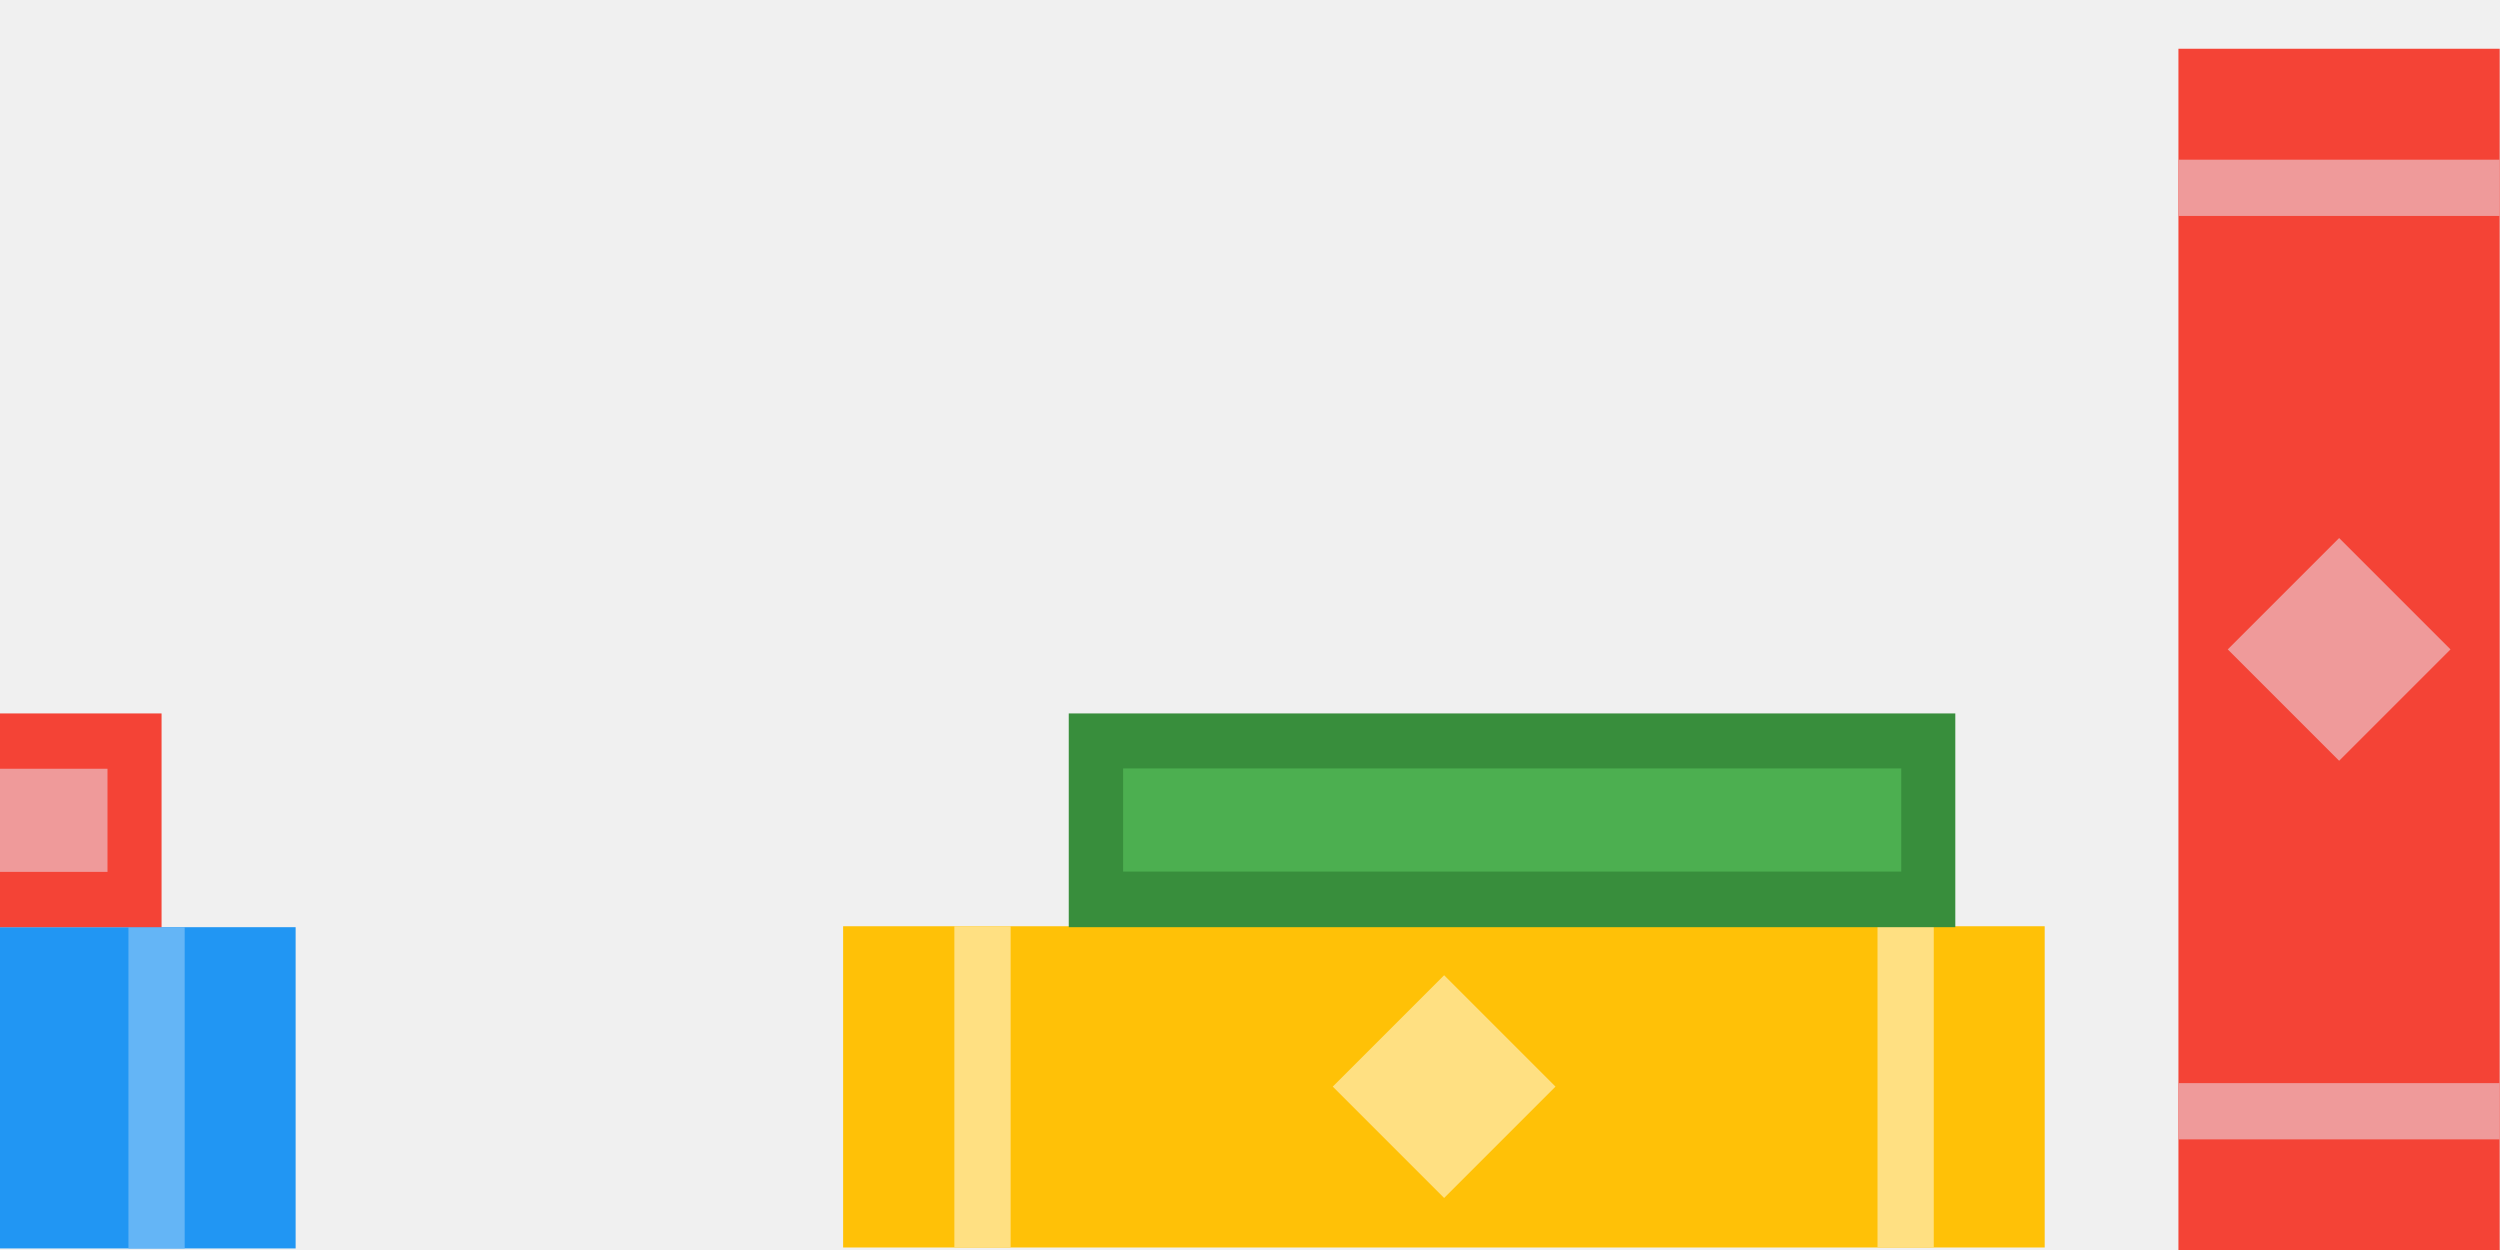
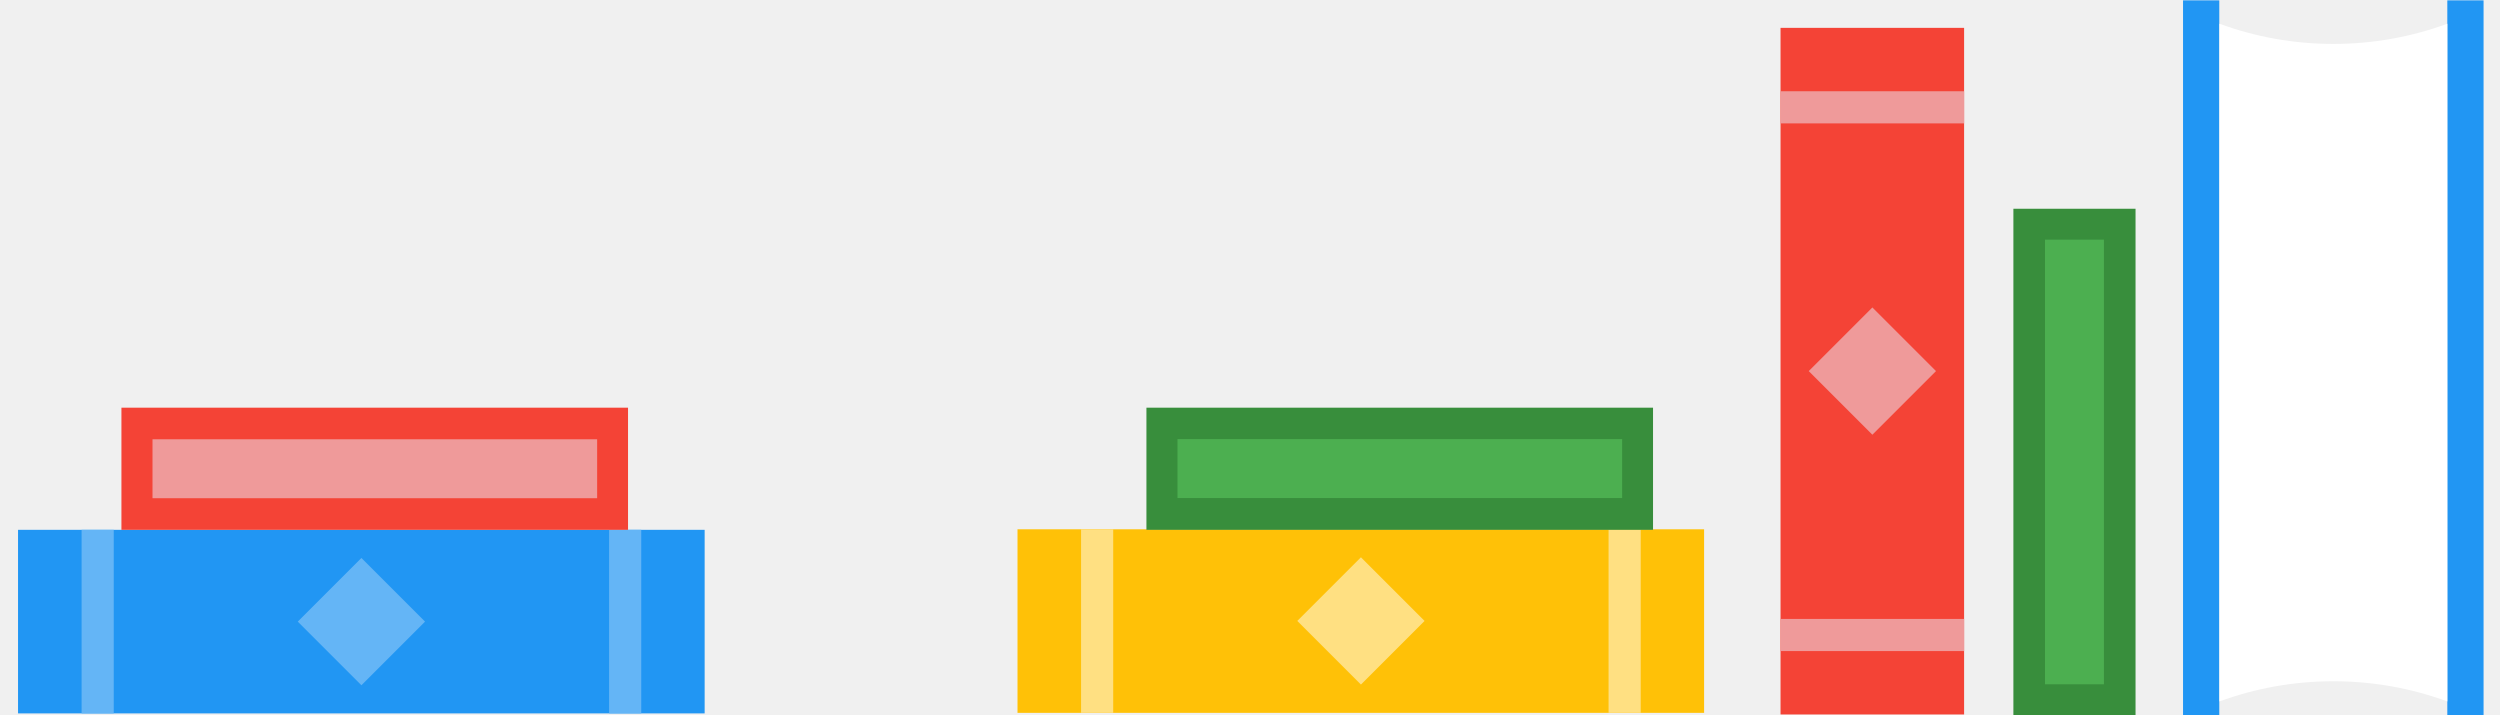
- <svg xmlns="http://www.w3.org/2000/svg" version="1.1" id="Layer_1" x="0px" y="0px" viewBox="0 0 800 400" enable-background="new 0 0 800 400" xml:space="preserve">
+ <svg xmlns="http://www.w3.org/2000/svg" version="1.1" id="Layer_1" x="0px" y="0px" viewBox="-300 0 1400 400" enable-background="new -300 0 1400 400" xml:space="preserve">
  <g>
    <g>
      <rect x="922.5" y="0.2" fill="#2196F3" width="20.3" height="401" />
      <rect x="1070.5" y="0.2" fill="#2196F3" width="20.3" height="401" />
      <path fill="#FFFFFF" d="M1006.7,24.6c-22.4,0-43.9-4-63.8-11.3v379.5c19.9-7.3,41.4-11.3,63.8-11.3c22.4,0,43.9,4,63.8,11.3V13.3    C1050.6,20.6,1029.1,24.6,1006.7,24.6z" />
    </g>
    <g>
      <rect x="697.1" y="15.6" fill="#F44336" width="102.8" height="384.5" />
      <g>
        <rect x="697.1" y="346.6" fill="#EF9A9A" width="102.8" height="18" />
        <rect x="697.1" y="51.1" fill="#EF9A9A" width="102.8" height="18" />
      </g>
      <rect x="723.2" y="182.6" transform="matrix(-0.7071 0.7071 -0.7071 -0.7071 1424.654 -174.4521)" fill="#EF9A9A" width="50.4" height="50.4" />
    </g>
    <g>
      <rect x="-289.9" y="296.7" fill="#2196F3" width="384.5" height="102.8" />
      <g>
        <rect x="41.1" y="296.7" fill="#64B5F6" width="18" height="102.8" />
        <rect x="-254.3" y="296.7" fill="#64B5F6" width="18" height="102.8" />
      </g>
      <rect x="-122.8" y="322.9" transform="matrix(0.7071 0.7071 -0.7071 0.7071 217.5418 170.9794)" fill="#64B5F6" width="50.4" height="50.4" />
    </g>
    <g>
      <rect x="269.8" y="296.4" fill="#FFC107" width="384.5" height="102.8" />
      <g>
        <rect x="600.8" y="296.4" fill="#FFE082" width="18" height="102.8" />
        <rect x="305.4" y="296.4" fill="#FFE082" width="18" height="102.8" />
      </g>
      <rect x="436.9" y="322.5" transform="matrix(0.7071 0.7071 -0.7071 0.7071 381.2281 -224.8913)" fill="#FFE082" width="50.4" height="50.4" />
    </g>
    <g>
      <rect x="342" y="228.3" fill="#388E3C" width="283.7" height="68.4" />
      <rect x="359.4" y="245.9" fill="#4CAF50" width="249" height="33" />
    </g>
    <g>
      <rect x="827.5" y="116.9" fill="#388E3C" width="68.4" height="283.7" />
      <rect x="845.2" y="134.2" fill="#4CAF50" width="33" height="249" />
    </g>
    <g>
      <rect x="-232" y="228.3" fill="#F44336" width="283.7" height="68.4" />
      <rect x="-214.6" y="246" fill="#EF9A9A" width="249" height="33" />
    </g>
  </g>
</svg>
